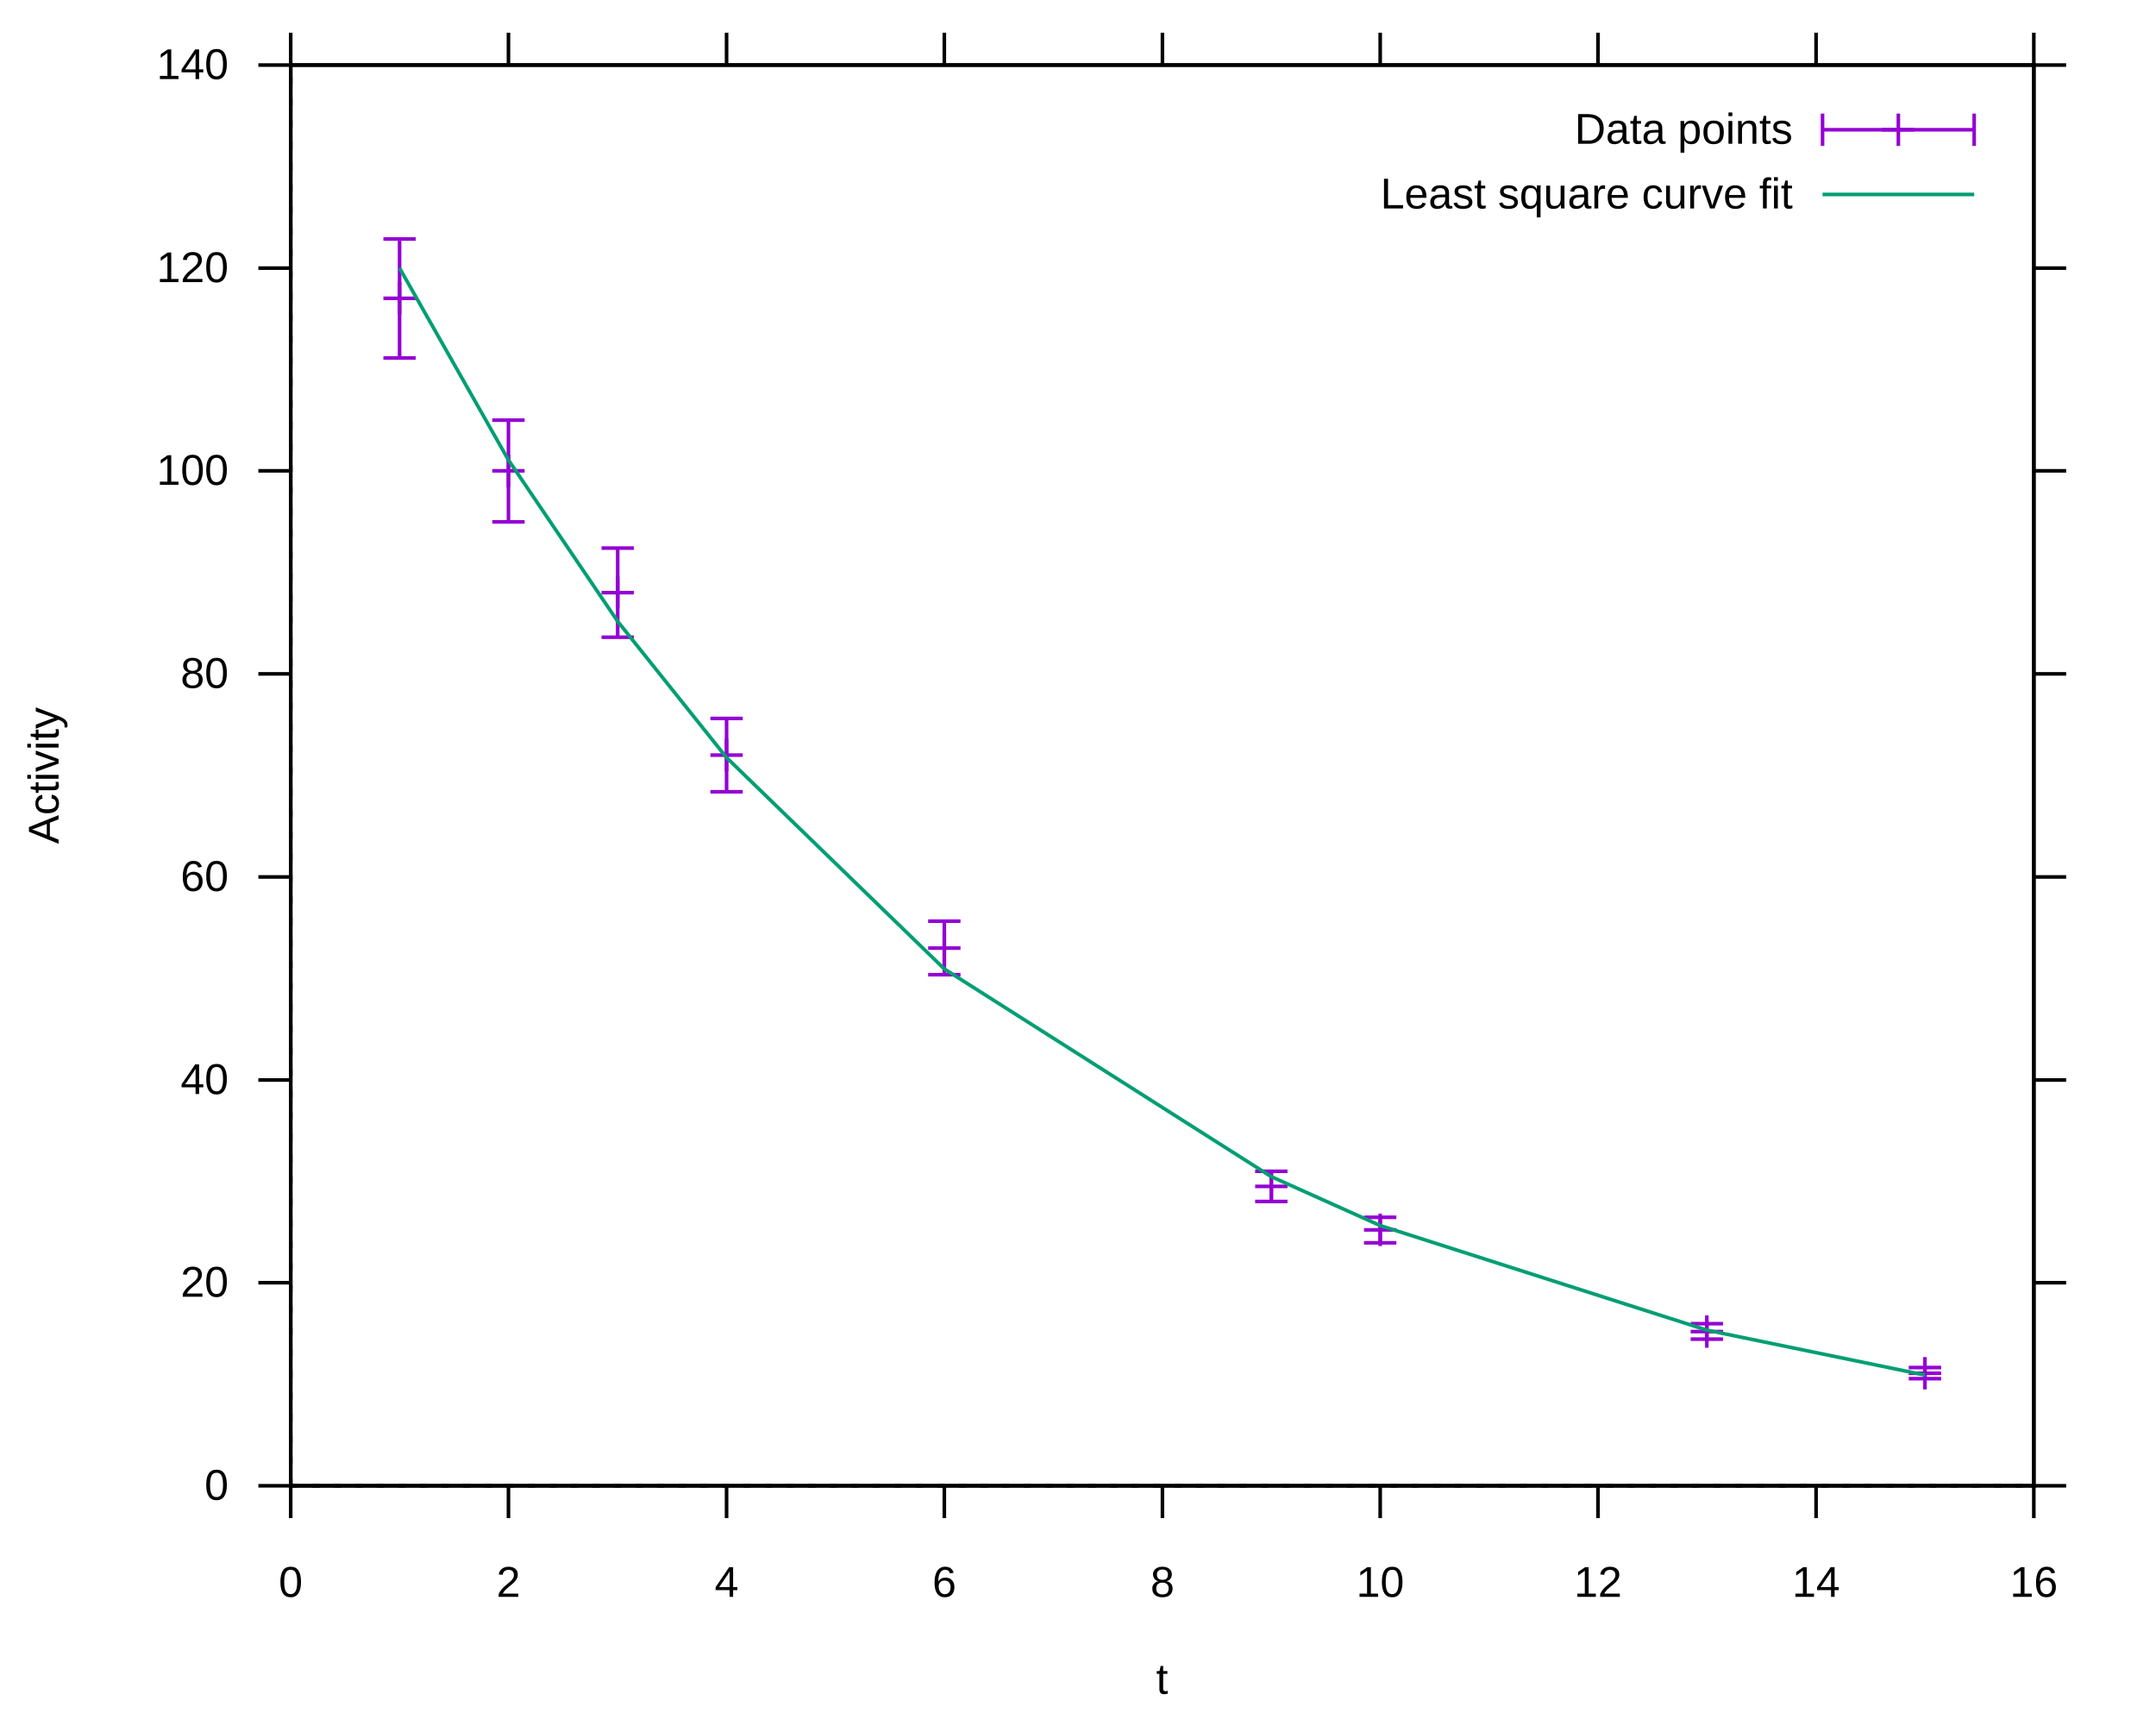
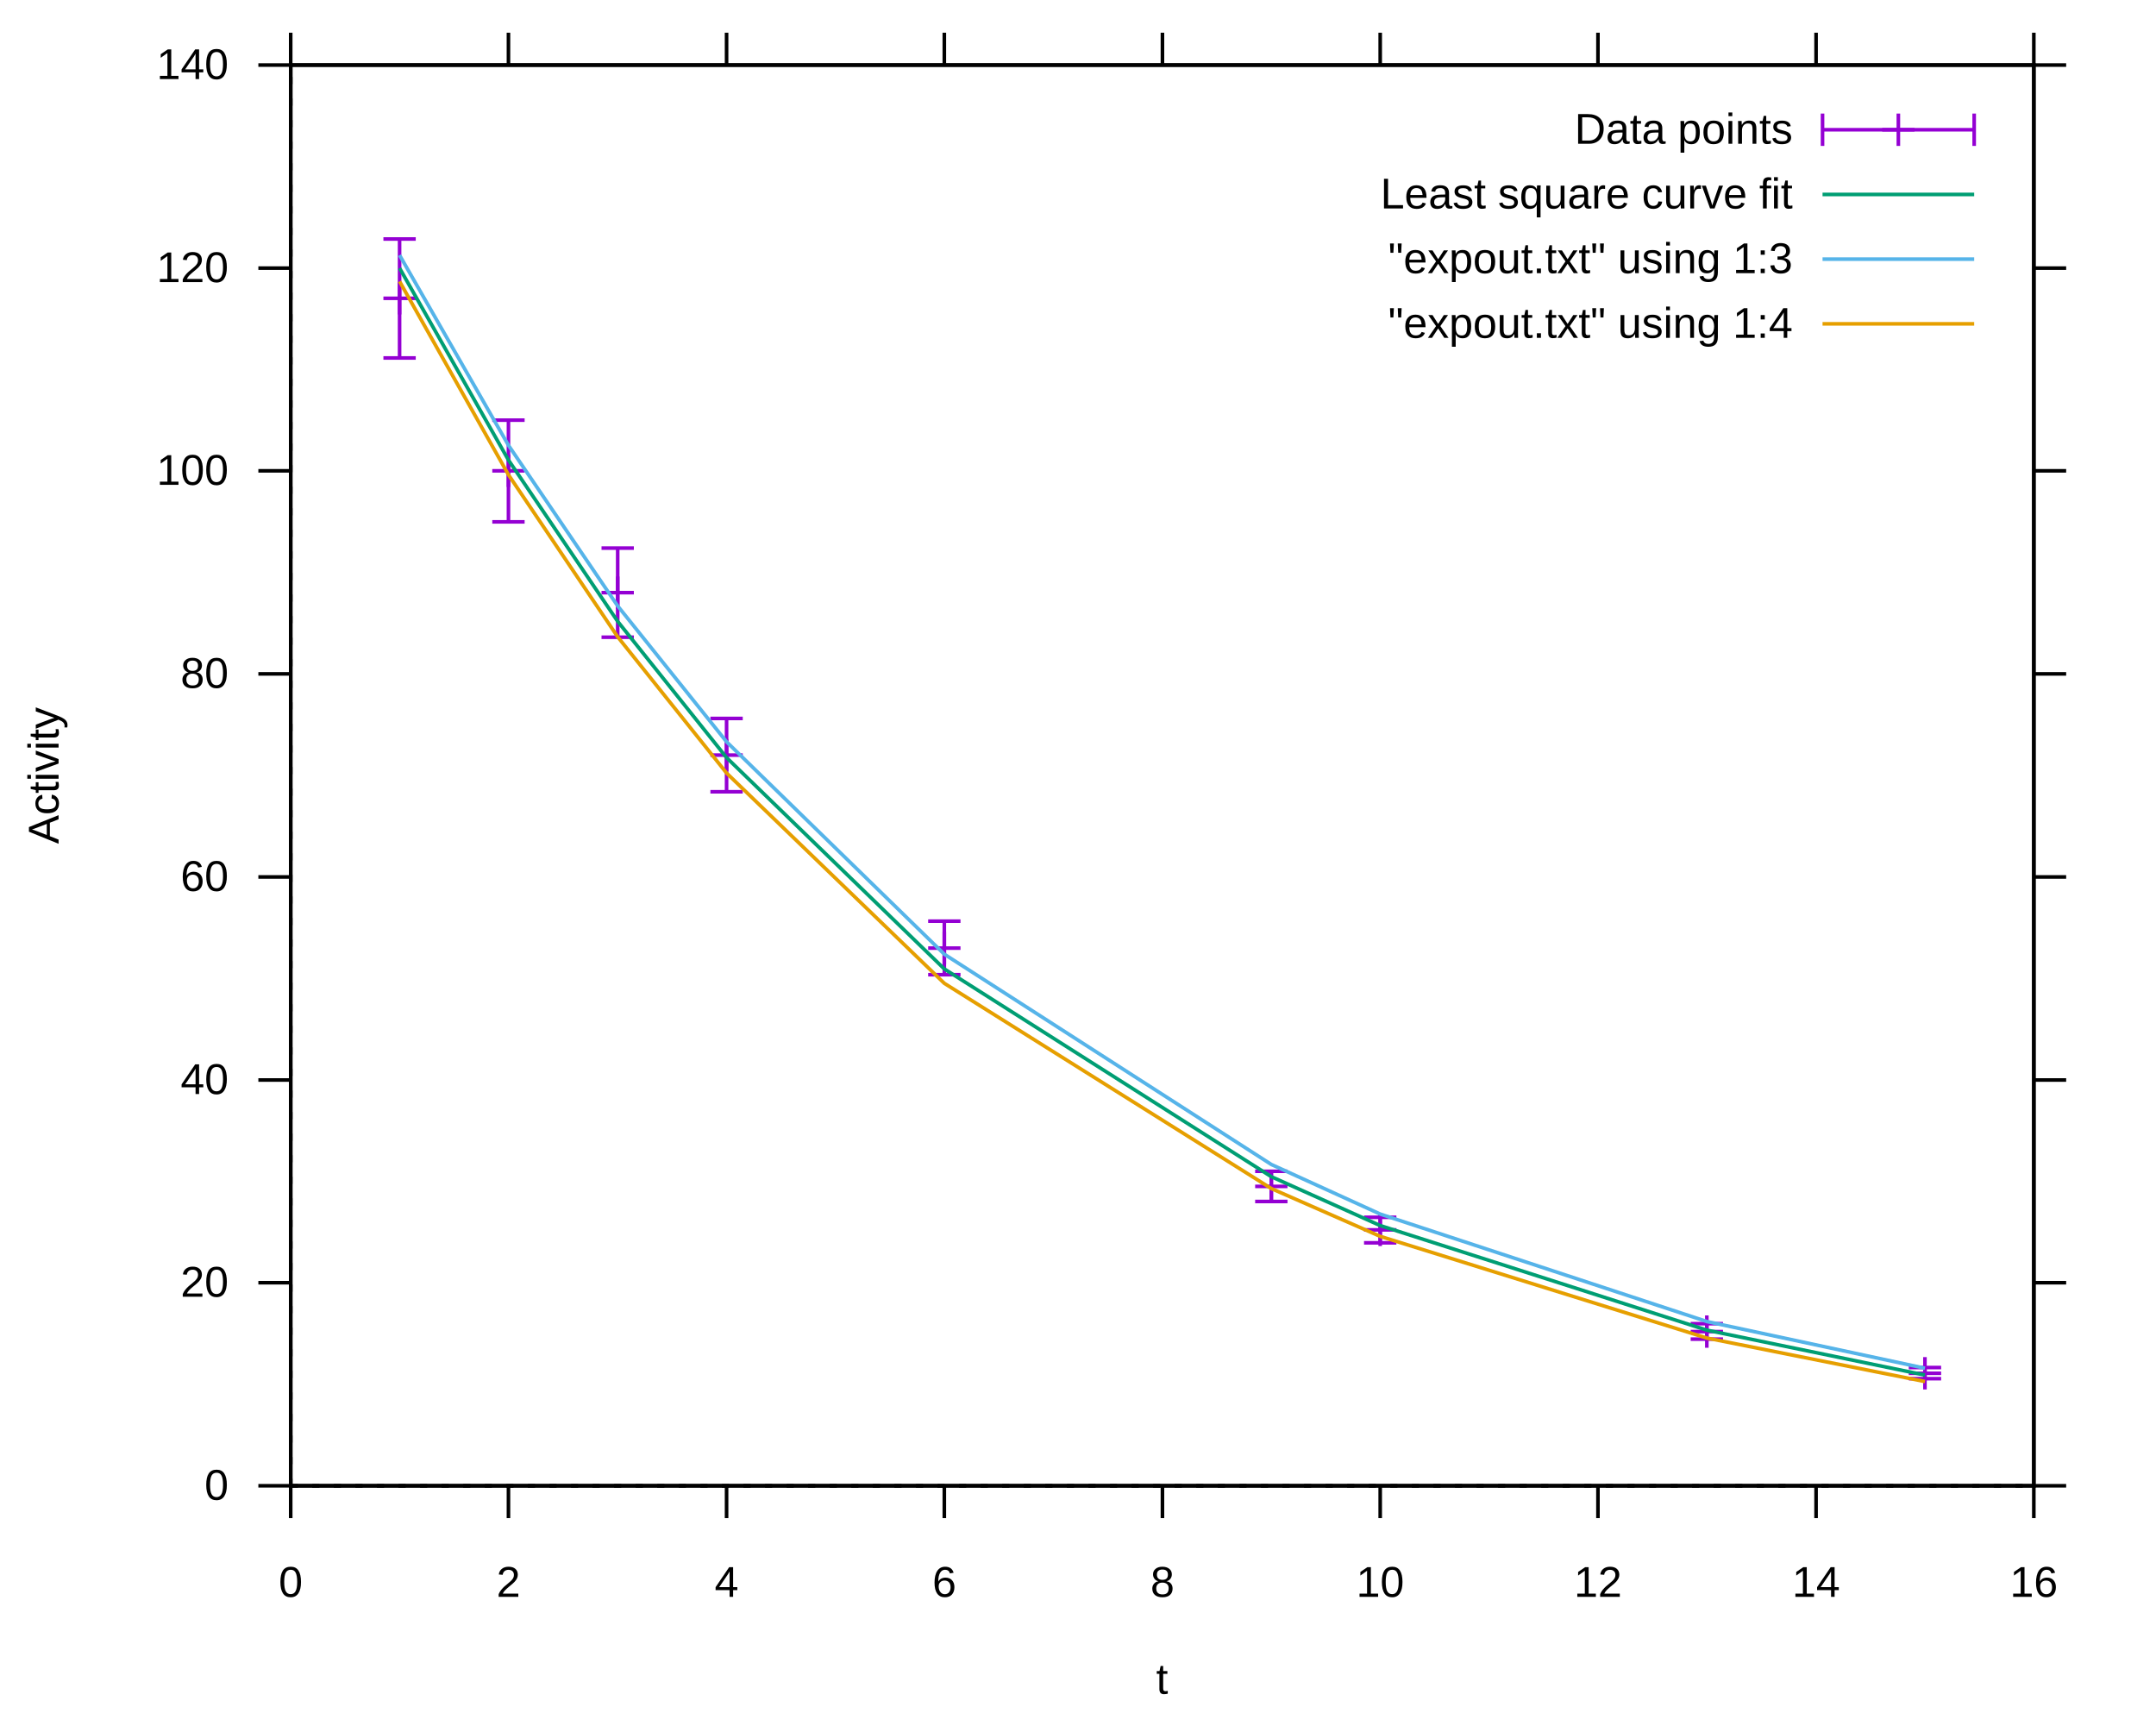
<svg xmlns="http://www.w3.org/2000/svg" xmlns:xlink="http://www.w3.org/1999/xlink" width="600" height="480" viewBox="0 0 600 480">
  <g id="gnuplot_canvas">
    <rect x="0" y="0" width="600" height="480" fill="none" />
    <defs>
      <circle id="gpDot" r="0.5" stroke-width="0.5" />
      <path id="gpPt0" stroke-width="0.222" stroke="currentColor" d="M-1,0 h2 M0,-1 v2" />
      <path id="gpPt1" stroke-width="0.222" stroke="currentColor" d="M-1,-1 L1,1 M1,-1 L-1,1" />
      <path id="gpPt2" stroke-width="0.222" stroke="currentColor" d="M-1,0 L1,0 M0,-1 L0,1 M-1,-1 L1,1 M-1,1 L1,-1" />
      <rect id="gpPt3" stroke-width="0.222" stroke="currentColor" x="-1" y="-1" width="2" height="2" />
      <rect id="gpPt4" stroke-width="0.222" stroke="currentColor" fill="currentColor" x="-1" y="-1" width="2" height="2" />
      <circle id="gpPt5" stroke-width="0.222" stroke="currentColor" cx="0" cy="0" r="1" />
      <use xlink:href="#gpPt5" id="gpPt6" fill="currentColor" stroke="none" />
      <path id="gpPt7" stroke-width="0.222" stroke="currentColor" d="M0,-1.33 L-1.33,0.67 L1.33,0.67 z" />
      <use xlink:href="#gpPt7" id="gpPt8" fill="currentColor" stroke="none" />
      <use xlink:href="#gpPt7" id="gpPt9" stroke="currentColor" transform="rotate(180)" />
      <use xlink:href="#gpPt9" id="gpPt10" fill="currentColor" stroke="none" />
      <use xlink:href="#gpPt3" id="gpPt11" stroke="currentColor" transform="rotate(45)" />
      <use xlink:href="#gpPt11" id="gpPt12" fill="currentColor" stroke="none" />
      <path id="gpPt13" stroke-width="0.222" stroke="currentColor" d="M0,1.330 L1.265,0.411 L0.782,-1.067 L-0.782,-1.076 L-1.265,0.411 z" />
      <use xlink:href="#gpPt13" id="gpPt14" fill="currentColor" stroke="none" />
      <filter id="textbox" filterUnits="objectBoundingBox" x="0" y="0" height="1" width="1">
        <feFlood flood-color="white" flood-opacity="1" result="bgnd" />
        <feComposite in="SourceGraphic" in2="bgnd" operator="atop" />
      </filter>
      <filter id="greybox" filterUnits="objectBoundingBox" x="0" y="0" height="1" width="1">
        <feFlood flood-color="lightgrey" flood-opacity="1" result="grey" />
        <feComposite in="SourceGraphic" in2="grey" operator="atop" />
      </filter>
    </defs>
    <g fill="none" color="white" stroke="currentColor" stroke-width="1.00" stroke-linecap="butt" stroke-linejoin="miter">
</g>
    <g fill="none" color="black" stroke="currentColor" stroke-width="1.00" stroke-linecap="butt" stroke-linejoin="miter">
      <path stroke="black" d="M80.9,413.4 L71.9,413.4 M566.0,413.4 L575.0,413.4  " />
      <g transform="translate(63.6,417.3)" stroke="none" fill="black" font-family="Arial" font-size="12.00" text-anchor="end">
        <text>
          <tspan font-family="Arial"> 0</tspan>
        </text>
      </g>
    </g>
    <g fill="none" color="black" stroke="currentColor" stroke-width="1.00" stroke-linecap="butt" stroke-linejoin="miter">
      <path stroke="black" d="M80.9,356.9 L71.9,356.9 M566.0,356.9 L575.0,356.9  " />
      <g transform="translate(63.6,360.8)" stroke="none" fill="black" font-family="Arial" font-size="12.00" text-anchor="end">
        <text>
          <tspan font-family="Arial"> 20</tspan>
        </text>
      </g>
    </g>
    <g fill="none" color="black" stroke="currentColor" stroke-width="1.00" stroke-linecap="butt" stroke-linejoin="miter">
      <path stroke="black" d="M80.9,300.5 L71.9,300.5 M566.0,300.5 L575.0,300.5  " />
      <g transform="translate(63.6,304.4)" stroke="none" fill="black" font-family="Arial" font-size="12.00" text-anchor="end">
        <text>
          <tspan font-family="Arial"> 40</tspan>
        </text>
      </g>
    </g>
    <g fill="none" color="black" stroke="currentColor" stroke-width="1.00" stroke-linecap="butt" stroke-linejoin="miter">
      <path stroke="black" d="M80.9,244.0 L71.9,244.0 M566.0,244.0 L575.0,244.0  " />
      <g transform="translate(63.6,247.9)" stroke="none" fill="black" font-family="Arial" font-size="12.00" text-anchor="end">
        <text>
          <tspan font-family="Arial"> 60</tspan>
        </text>
      </g>
    </g>
    <g fill="none" color="black" stroke="currentColor" stroke-width="1.00" stroke-linecap="butt" stroke-linejoin="miter">
      <path stroke="black" d="M80.9,187.5 L71.9,187.5 M566.0,187.5 L575.0,187.5  " />
      <g transform="translate(63.6,191.4)" stroke="none" fill="black" font-family="Arial" font-size="12.00" text-anchor="end">
        <text>
          <tspan font-family="Arial"> 80</tspan>
        </text>
      </g>
    </g>
    <g fill="none" color="black" stroke="currentColor" stroke-width="1.00" stroke-linecap="butt" stroke-linejoin="miter">
      <path stroke="black" d="M80.9,131.0 L71.9,131.0 M566.0,131.0 L575.0,131.0  " />
      <g transform="translate(63.6,134.9)" stroke="none" fill="black" font-family="Arial" font-size="12.00" text-anchor="end">
        <text>
          <tspan font-family="Arial"> 100</tspan>
        </text>
      </g>
    </g>
    <g fill="none" color="black" stroke="currentColor" stroke-width="1.00" stroke-linecap="butt" stroke-linejoin="miter">
      <path stroke="black" d="M80.9,74.6 L71.9,74.6 M566.0,74.6 L575.0,74.6  " />
      <g transform="translate(63.6,78.5)" stroke="none" fill="black" font-family="Arial" font-size="12.00" text-anchor="end">
        <text>
          <tspan font-family="Arial"> 120</tspan>
        </text>
      </g>
    </g>
    <g fill="none" color="black" stroke="currentColor" stroke-width="1.00" stroke-linecap="butt" stroke-linejoin="miter">
      <path stroke="black" d="M80.9,18.1 L71.9,18.1 M566.0,18.1 L575.0,18.1  " />
      <g transform="translate(63.6,22.0)" stroke="none" fill="black" font-family="Arial" font-size="12.00" text-anchor="end">
        <text>
          <tspan font-family="Arial"> 140</tspan>
        </text>
      </g>
    </g>
    <g fill="none" color="black" stroke="currentColor" stroke-width="1.00" stroke-linecap="butt" stroke-linejoin="miter">
      <path stroke="black" d="M80.9,413.4 L80.9,422.4 M80.9,18.1 L80.9,9.1  " />
      <g transform="translate(80.9,444.3)" stroke="none" fill="black" font-family="Arial" font-size="12.00" text-anchor="middle">
        <text>
          <tspan font-family="Arial"> 0</tspan>
        </text>
      </g>
    </g>
    <g fill="none" color="black" stroke="currentColor" stroke-width="1.00" stroke-linecap="butt" stroke-linejoin="miter">
      <path stroke="black" d="M141.5,413.4 L141.5,422.4 M141.5,18.1 L141.5,9.1  " />
      <g transform="translate(141.5,444.3)" stroke="none" fill="black" font-family="Arial" font-size="12.00" text-anchor="middle">
        <text>
          <tspan font-family="Arial"> 2</tspan>
        </text>
      </g>
    </g>
    <g fill="none" color="black" stroke="currentColor" stroke-width="1.00" stroke-linecap="butt" stroke-linejoin="miter">
      <path stroke="black" d="M202.2,413.4 L202.2,422.4 M202.2,18.1 L202.2,9.1  " />
      <g transform="translate(202.2,444.3)" stroke="none" fill="black" font-family="Arial" font-size="12.00" text-anchor="middle">
        <text>
          <tspan font-family="Arial"> 4</tspan>
        </text>
      </g>
    </g>
    <g fill="none" color="black" stroke="currentColor" stroke-width="1.00" stroke-linecap="butt" stroke-linejoin="miter">
      <path stroke="black" d="M262.8,413.4 L262.8,422.4 M262.8,18.1 L262.8,9.1  " />
      <g transform="translate(262.8,444.3)" stroke="none" fill="black" font-family="Arial" font-size="12.00" text-anchor="middle">
        <text>
          <tspan font-family="Arial"> 6</tspan>
        </text>
      </g>
    </g>
    <g fill="none" color="black" stroke="currentColor" stroke-width="1.00" stroke-linecap="butt" stroke-linejoin="miter">
      <path stroke="black" d="M323.5,413.4 L323.5,422.4 M323.5,18.1 L323.5,9.1  " />
      <g transform="translate(323.5,444.3)" stroke="none" fill="black" font-family="Arial" font-size="12.00" text-anchor="middle">
        <text>
          <tspan font-family="Arial"> 8</tspan>
        </text>
      </g>
    </g>
    <g fill="none" color="black" stroke="currentColor" stroke-width="1.00" stroke-linecap="butt" stroke-linejoin="miter">
      <path stroke="black" d="M384.1,413.4 L384.1,422.4 M384.1,18.1 L384.1,9.1  " />
      <g transform="translate(384.1,444.3)" stroke="none" fill="black" font-family="Arial" font-size="12.00" text-anchor="middle">
        <text>
          <tspan font-family="Arial"> 10</tspan>
        </text>
      </g>
    </g>
    <g fill="none" color="black" stroke="currentColor" stroke-width="1.00" stroke-linecap="butt" stroke-linejoin="miter">
      <path stroke="black" d="M444.7,413.4 L444.7,422.4 M444.7,18.1 L444.7,9.1  " />
      <g transform="translate(444.7,444.3)" stroke="none" fill="black" font-family="Arial" font-size="12.00" text-anchor="middle">
        <text>
          <tspan font-family="Arial"> 12</tspan>
        </text>
      </g>
    </g>
    <g fill="none" color="black" stroke="currentColor" stroke-width="1.00" stroke-linecap="butt" stroke-linejoin="miter">
      <path stroke="black" d="M505.4,413.4 L505.4,422.4 M505.4,18.1 L505.4,9.1  " />
      <g transform="translate(505.4,444.3)" stroke="none" fill="black" font-family="Arial" font-size="12.00" text-anchor="middle">
        <text>
          <tspan font-family="Arial"> 14</tspan>
        </text>
      </g>
    </g>
    <g fill="none" color="black" stroke="currentColor" stroke-width="1.00" stroke-linecap="butt" stroke-linejoin="miter">
      <path stroke="black" d="M566.0,413.4 L566.0,422.4 M566.0,18.1 L566.0,9.1  " />
      <g transform="translate(566.0,444.3)" stroke="none" fill="black" font-family="Arial" font-size="12.00" text-anchor="middle">
        <text>
          <tspan font-family="Arial"> 16</tspan>
        </text>
      </g>
    </g>
    <g fill="none" color="black" stroke="currentColor" stroke-width="1.00" stroke-linecap="butt" stroke-linejoin="miter">
</g>
    <g fill="none" color="gray" stroke="currentColor" stroke-width="1.00" stroke-linecap="butt" stroke-linejoin="miter">
      <path stroke="black" stroke-dasharray="2,4" d="M80.9,413.4 L566.0,413.4  " />
    </g>
    <g fill="none" color="gray" stroke="currentColor" stroke-width="1.00" stroke-linecap="butt" stroke-linejoin="miter">
      <path stroke="black" stroke-dasharray="2,4" d="M80.9,413.4 L80.9,18.1  " />
    </g>
    <g fill="none" color="black" stroke="currentColor" stroke-width="1.00" stroke-linecap="butt" stroke-linejoin="miter">
      <path stroke="black" d="M80.9,18.1 L80.9,413.4 L566.0,413.4 L566.0,18.1 L80.9,18.1 Z  " />
    </g>
    <g fill="none" color="black" stroke="currentColor" stroke-width="1.00" stroke-linecap="butt" stroke-linejoin="miter">
      <g transform="translate(16.3,215.8) rotate(270)" stroke="none" fill="black" font-family="Arial" font-size="12.00" text-anchor="middle">
        <text>
          <tspan font-family="Arial">Activity</tspan>
        </text>
      </g>
    </g>
    <g fill="none" color="black" stroke="currentColor" stroke-width="1.00" stroke-linecap="butt" stroke-linejoin="miter">
      <g transform="translate(323.4,471.3)" stroke="none" fill="black" font-family="Arial" font-size="12.00" text-anchor="middle">
        <text>
          <tspan font-family="Arial">t</tspan>
        </text>
      </g>
    </g>
    <g fill="none" color="black" stroke="currentColor" stroke-width="1.00" stroke-linecap="butt" stroke-linejoin="miter">
</g>
    <g id="gnuplot_plot_1">
      <g fill="none" color="black" stroke="currentColor" stroke-width="1.00" stroke-linecap="butt" stroke-linejoin="miter">
        <g transform="translate(498.9,40.0)" stroke="none" fill="black" font-family="Arial" font-size="12.00" text-anchor="end">
          <text>
            <tspan font-family="Arial">Data points</tspan>
          </text>
        </g>
      </g>
      <g fill="none" color="black" stroke="currentColor" stroke-width="1.00" stroke-linecap="butt" stroke-linejoin="miter">
        <path stroke="rgb(148,   0, 211)" d="M507.2,36.1 L549.4,36.1 M507.2,31.6 L507.2,40.6 M549.4,31.6 L549.4,40.6 M111.2,99.6 L111.2,66.5   M106.7,99.6 L115.7,99.6 M106.7,66.5 L115.7,66.5 M141.5,145.2 L141.5,116.9 M137.0,145.2 L146.0,145.2   M137.0,116.9 L146.0,116.9 M171.9,177.3 L171.9,152.5 M167.4,177.3 L176.4,177.3 M167.4,152.5 L176.4,152.5   M202.2,220.3 L202.2,199.9 M197.7,220.3 L206.7,220.3 M197.7,199.9 L206.7,199.9 M262.8,271.2 L262.8,256.3   M258.3,271.2 L267.3,271.2 M258.3,256.3 L267.3,256.3 M353.8,334.3 L353.8,325.9 M349.3,334.3 L358.3,334.3   M349.3,325.9 L358.3,325.9 M384.1,345.8 L384.1,338.7 M379.6,345.8 L388.6,345.8 M379.6,338.7 L388.6,338.7   M475.0,372.6 L475.0,368.3 M470.5,372.6 L479.5,372.6 M470.5,368.3 L479.5,368.3 M535.7,383.6 L535.7,380.5   M531.2,383.6 L540.2,383.6 M531.2,380.5 L540.2,380.5  " />
        <use xlink:href="#gpPt0" transform="translate(111.2,83.0) scale(4.50)" color="rgb(148,   0, 211)" />
        <use xlink:href="#gpPt0" transform="translate(141.5,131.0) scale(4.50)" color="rgb(148,   0, 211)" />
        <use xlink:href="#gpPt0" transform="translate(171.9,164.9) scale(4.50)" color="rgb(148,   0, 211)" />
        <use xlink:href="#gpPt0" transform="translate(202.2,210.1) scale(4.50)" color="rgb(148,   0, 211)" />
        <use xlink:href="#gpPt0" transform="translate(262.8,263.8) scale(4.50)" color="rgb(148,   0, 211)" />
        <use xlink:href="#gpPt0" transform="translate(353.8,330.1) scale(4.50)" color="rgb(148,   0, 211)" />
        <use xlink:href="#gpPt0" transform="translate(384.1,342.2) scale(4.50)" color="rgb(148,   0, 211)" />
        <use xlink:href="#gpPt0" transform="translate(475.0,370.5) scale(4.50)" color="rgb(148,   0, 211)" />
        <use xlink:href="#gpPt0" transform="translate(535.7,382.1) scale(4.50)" color="rgb(148,   0, 211)" />
        <use xlink:href="#gpPt0" transform="translate(528.3,36.1) scale(4.50)" color="rgb(148,   0, 211)" />
      </g>
    </g>
    <g id="gnuplot_plot_2">
      <g fill="none" color="black" stroke="currentColor" stroke-width="1.00" stroke-linecap="butt" stroke-linejoin="miter">
        <g transform="translate(498.9,58.0)" stroke="none" fill="black" font-family="Arial" font-size="12.00" text-anchor="end">
          <text>
            <tspan font-family="Arial">Least square curve fit</tspan>
          </text>
        </g>
      </g>
      <g fill="none" color="black" stroke="currentColor" stroke-width="1.00" stroke-linecap="butt" stroke-linejoin="miter">
        <path stroke="rgb(  0, 158, 115)" d="M507.2,54.1 L549.4,54.1 M111.2,74.6 L141.5,128.0 L171.9,172.9 L202.2,210.8 L262.8,269.6 L353.8,327.4   L384.1,341.0 L475.0,370.1 L535.7,382.6  " />
      </g>
    </g>
-     <g fill="none" color="white" stroke="rgb(  0, 158, 115)" stroke-width="2.00" stroke-linecap="butt" stroke-linejoin="miter">
+     <g id="gnuplot_plot_3">
+       <g fill="none" color="black" stroke="currentColor" stroke-width="1.00" stroke-linecap="butt" stroke-linejoin="miter">
+         <g transform="translate(498.9,76.0)" stroke="none" fill="black" font-family="Arial" font-size="12.00" text-anchor="end">
+           <text>"expout.txt" using 1:3</text>
+         </g>
+       </g>
+       <g fill="none" color="black" stroke="currentColor" stroke-width="1.00" stroke-linecap="butt" stroke-linejoin="miter">
+         <path stroke="rgb( 86, 180, 233)" d="M507.2,72.1 L549.4,72.1 M111.2,71.0 L141.5,123.9 L171.9,168.6 L202.2,206.4 L262.8,265.5 L353.8,324.0   L384.1,337.8 L475.0,367.7 L535.7,380.7  " />
+       </g>
+     </g>
+     <g id="gnuplot_plot_4">
+       <g fill="none" color="black" stroke="currentColor" stroke-width="1.00" stroke-linecap="butt" stroke-linejoin="miter">
+         <g transform="translate(498.9,94.0)" stroke="none" fill="black" font-family="Arial" font-size="12.00" text-anchor="end">
+           <text>"expout.txt" using 1:4</text>
+         </g>
+       </g>
+       <g fill="none" color="black" stroke="currentColor" stroke-width="1.00" stroke-linecap="butt" stroke-linejoin="miter">
+         <path stroke="rgb(230, 159,   0)" d="M507.2,90.1 L549.4,90.1 M111.2,78.3 L141.5,132.1 L171.9,177.2 L202.2,215.1 L262.8,273.6 L353.8,330.7   L384.1,344.0 L475.0,372.3 L535.7,384.4  " />
+       </g>
+     </g>
+     <g fill="none" color="white" stroke="rgb(230, 159,   0)" stroke-width="2.00" stroke-linecap="butt" stroke-linejoin="miter">
</g>
    <g fill="none" color="black" stroke="currentColor" stroke-width="2.00" stroke-linecap="butt" stroke-linejoin="miter">
</g>
    <g fill="none" color="black" stroke="black" stroke-width="1.00" stroke-linecap="butt" stroke-linejoin="miter">
</g>
    <g fill="none" color="black" stroke="currentColor" stroke-width="1.00" stroke-linecap="butt" stroke-linejoin="miter">
      <path stroke="black" d="M80.9,18.1 L80.9,413.4 L566.0,413.4 L566.0,18.1 L80.9,18.1 Z  " />
    </g>
    <g fill="none" color="black" stroke="currentColor" stroke-width="1.00" stroke-linecap="butt" stroke-linejoin="miter">
</g>
  </g>
</svg>
